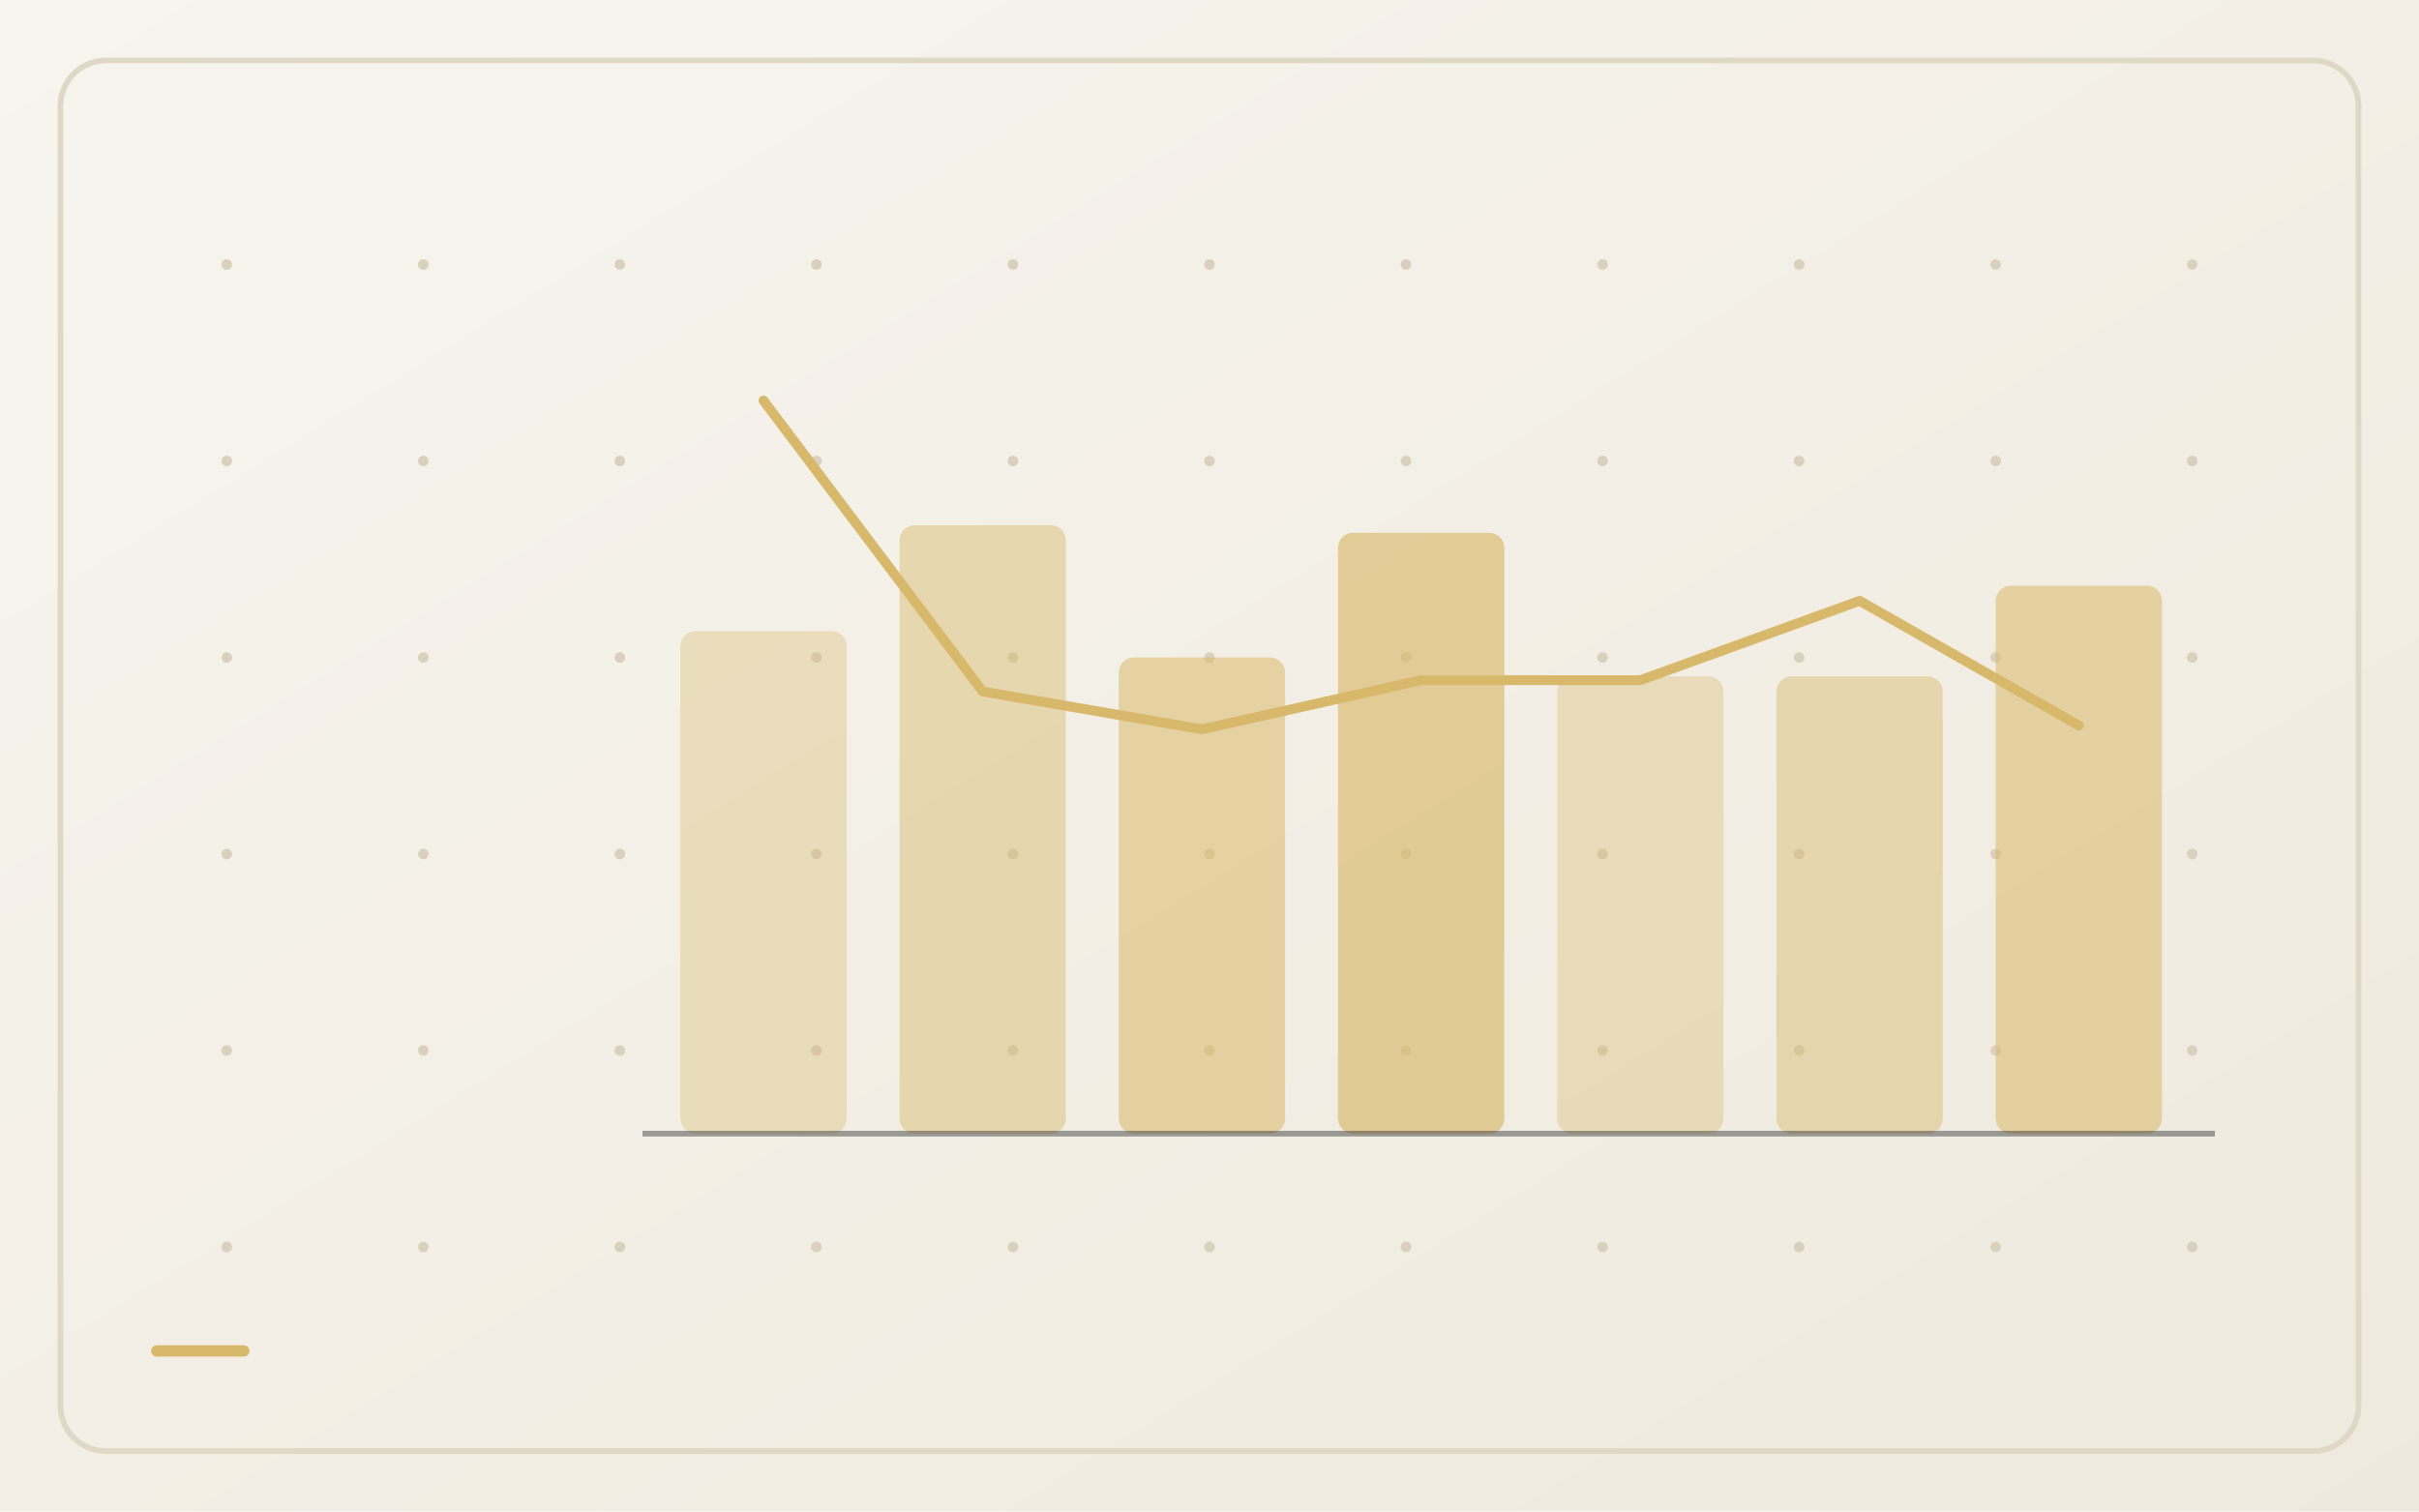
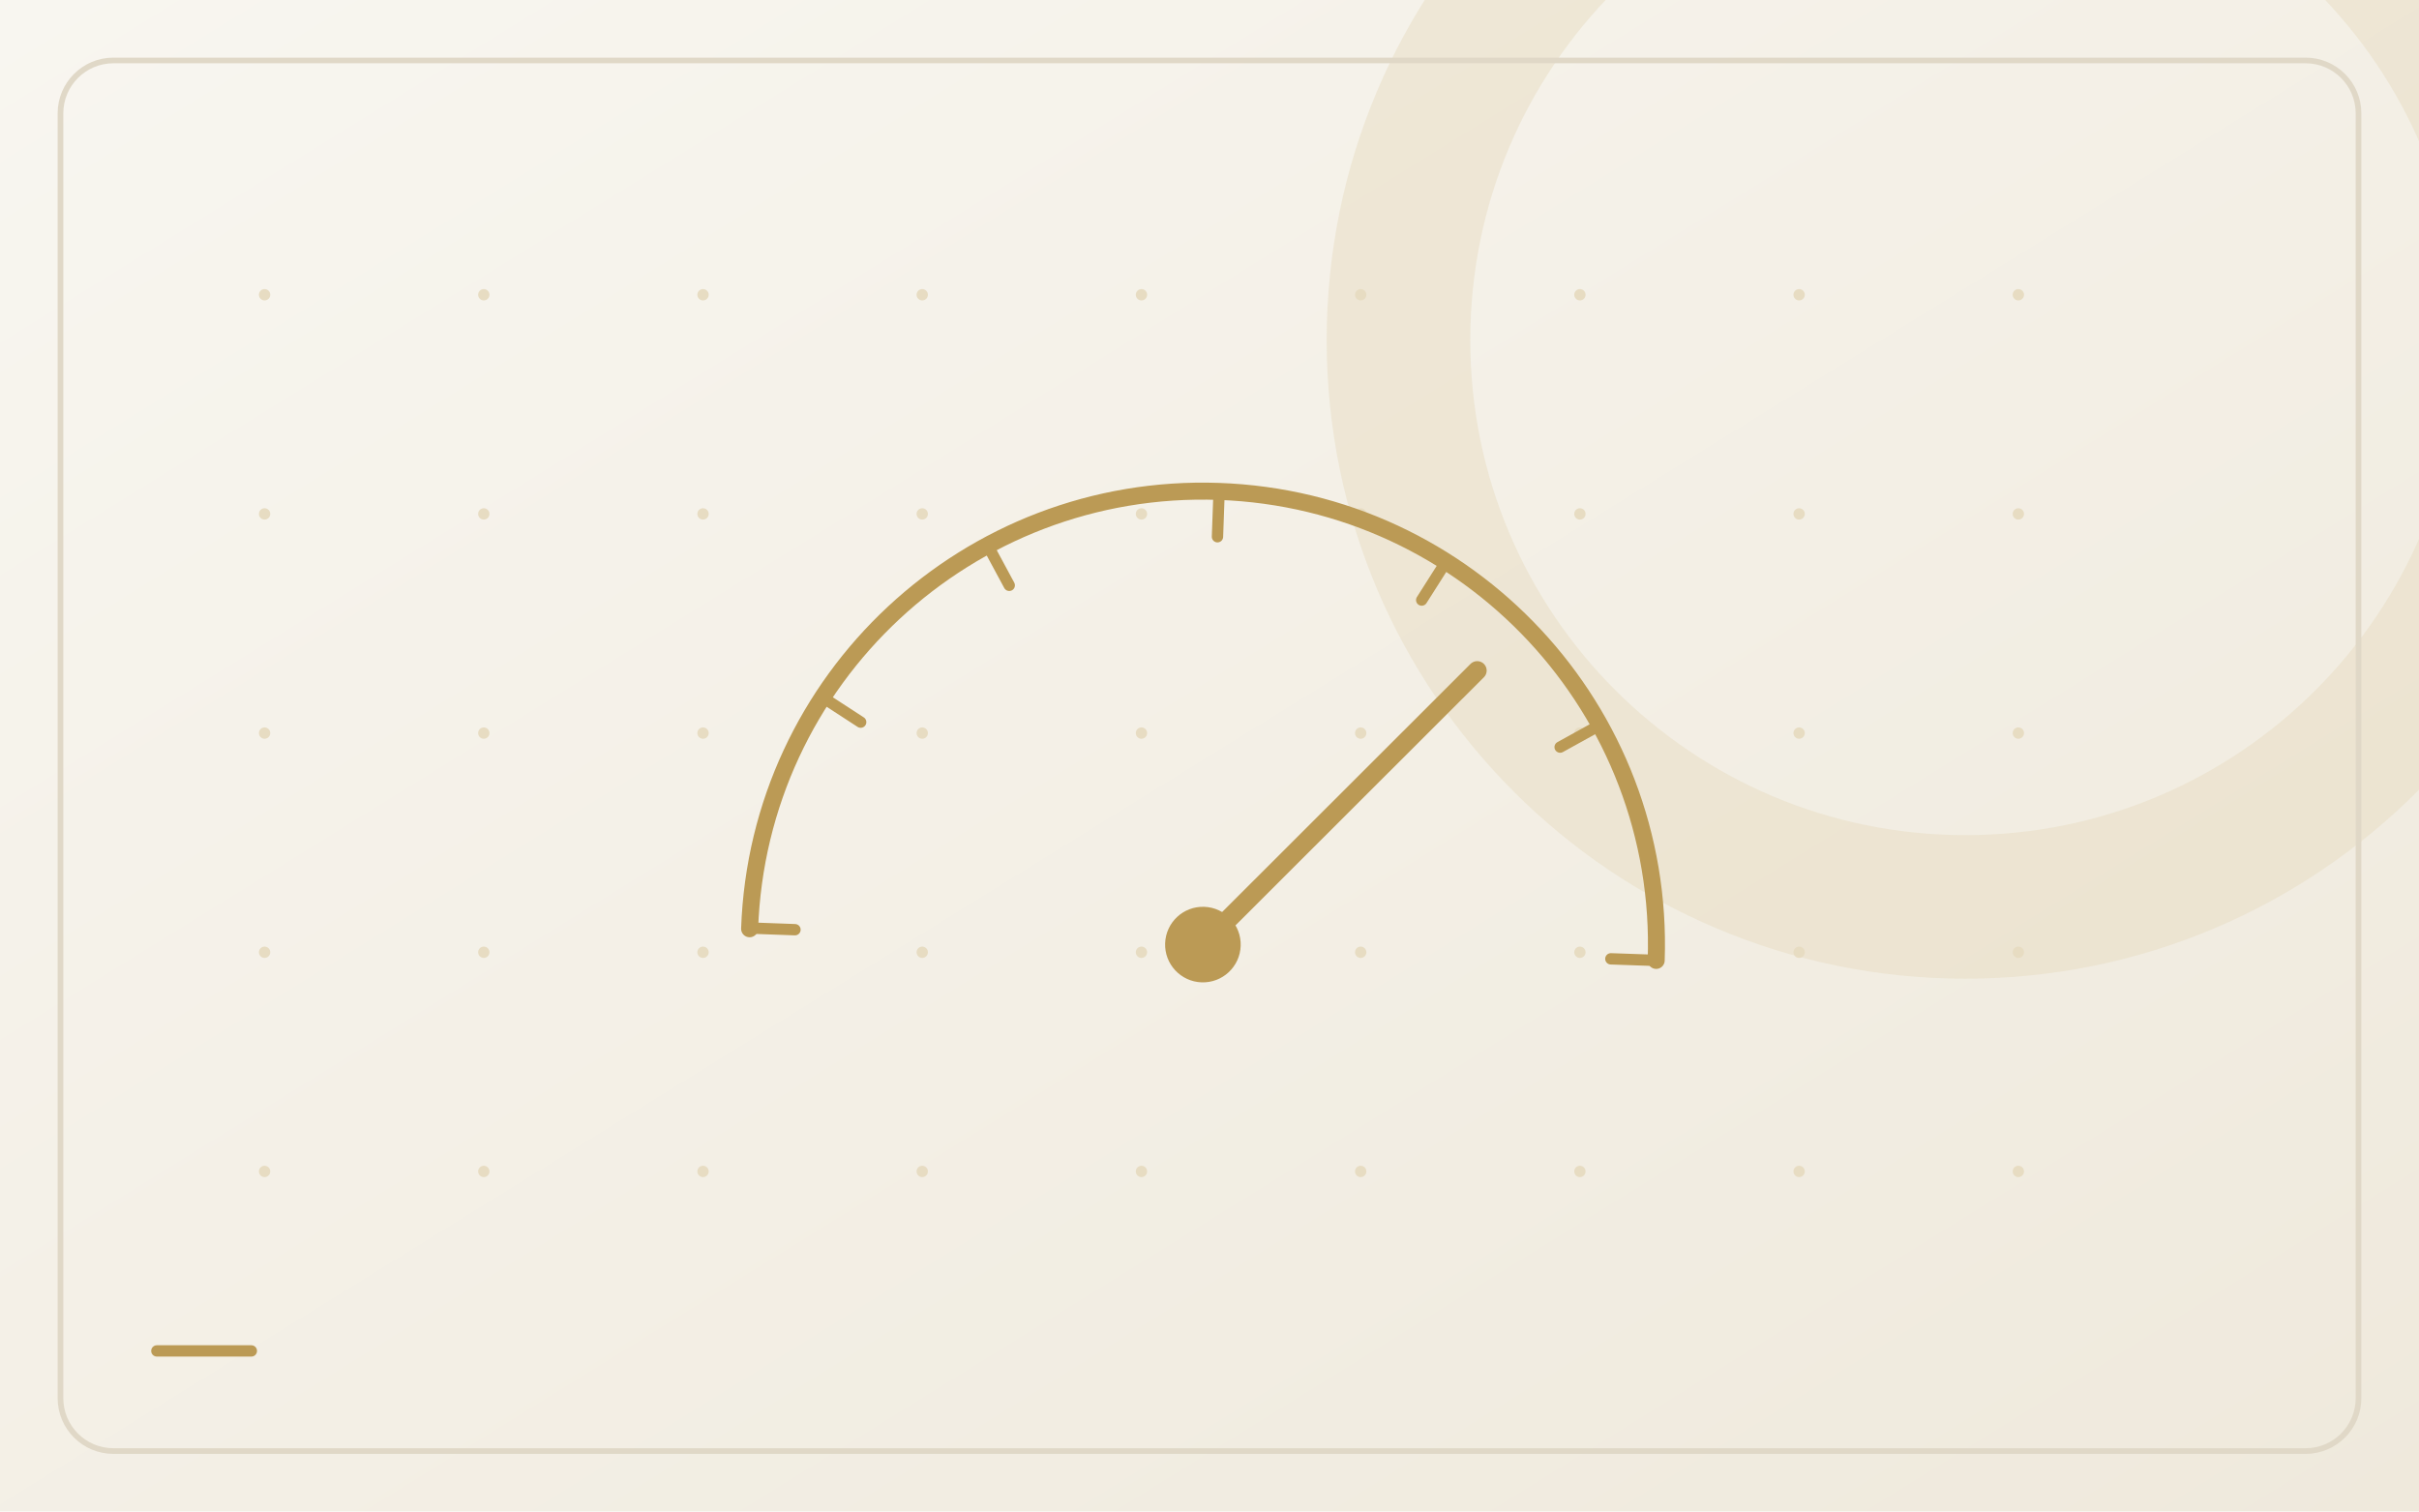
<svg xmlns="http://www.w3.org/2000/svg" viewBox="0 0 640 400" width="640" height="400">
  <defs>
    <linearGradient id="bg" x1="0" y1="0" x2="1" y2="1">
-       <stop offset="0" stop-color="#f7f5ef" />
-       <stop offset="1" stop-color="#efe9dd" />
+       <stop offset="0" stop-color="#f8f6f0" />
+       <stop offset="1" stop-color="#efe9dc" />
    </linearGradient>
  </defs>
  <rect width="640" height="400" fill="url(#bg)" />
-   <circle cx="60" cy="70" r="1.4" fill="#d9d0bd" />
-   <circle cx="60" cy="122" r="1.4" fill="#d9d0bd" />
-   <circle cx="60" cy="174" r="1.4" fill="#d9d0bd" />
-   <circle cx="60" cy="226" r="1.4" fill="#d9d0bd" />
-   <circle cx="60" cy="278" r="1.4" fill="#d9d0bd" />
-   <circle cx="60" cy="330" r="1.4" fill="#d9d0bd" />
-   <circle cx="112" cy="70" r="1.4" fill="#d9d0bd" />
-   <circle cx="112" cy="122" r="1.4" fill="#d9d0bd" />
-   <circle cx="112" cy="174" r="1.4" fill="#d9d0bd" />
-   <circle cx="112" cy="226" r="1.4" fill="#d9d0bd" />
-   <circle cx="112" cy="278" r="1.4" fill="#d9d0bd" />
-   <circle cx="112" cy="330" r="1.4" fill="#d9d0bd" />
-   <circle cx="164" cy="70" r="1.4" fill="#d9d0bd" />
-   <circle cx="164" cy="122" r="1.4" fill="#d9d0bd" />
-   <circle cx="164" cy="174" r="1.4" fill="#d9d0bd" />
-   <circle cx="164" cy="226" r="1.4" fill="#d9d0bd" />
-   <circle cx="164" cy="278" r="1.4" fill="#d9d0bd" />
-   <circle cx="164" cy="330" r="1.4" fill="#d9d0bd" />
-   <circle cx="216" cy="70" r="1.4" fill="#d9d0bd" />
-   <circle cx="216" cy="122" r="1.4" fill="#d9d0bd" />
-   <circle cx="216" cy="174" r="1.4" fill="#d9d0bd" />
-   <circle cx="216" cy="226" r="1.4" fill="#d9d0bd" />
-   <circle cx="216" cy="278" r="1.4" fill="#d9d0bd" />
-   <circle cx="216" cy="330" r="1.4" fill="#d9d0bd" />
-   <circle cx="268" cy="70" r="1.4" fill="#d9d0bd" />
-   <circle cx="268" cy="122" r="1.4" fill="#d9d0bd" />
-   <circle cx="268" cy="174" r="1.4" fill="#d9d0bd" />
-   <circle cx="268" cy="226" r="1.4" fill="#d9d0bd" />
-   <circle cx="268" cy="278" r="1.4" fill="#d9d0bd" />
-   <circle cx="268" cy="330" r="1.4" fill="#d9d0bd" />
-   <circle cx="320" cy="70" r="1.4" fill="#d9d0bd" />
-   <circle cx="320" cy="122" r="1.4" fill="#d9d0bd" />
-   <circle cx="320" cy="174" r="1.4" fill="#d9d0bd" />
-   <circle cx="320" cy="226" r="1.4" fill="#d9d0bd" />
-   <circle cx="320" cy="278" r="1.4" fill="#d9d0bd" />
-   <circle cx="320" cy="330" r="1.4" fill="#d9d0bd" />
-   <circle cx="372" cy="70" r="1.4" fill="#d9d0bd" />
-   <circle cx="372" cy="122" r="1.4" fill="#d9d0bd" />
-   <circle cx="372" cy="174" r="1.4" fill="#d9d0bd" />
-   <circle cx="372" cy="226" r="1.4" fill="#d9d0bd" />
-   <circle cx="372" cy="278" r="1.4" fill="#d9d0bd" />
-   <circle cx="372" cy="330" r="1.4" fill="#d9d0bd" />
-   <circle cx="424" cy="70" r="1.4" fill="#d9d0bd" />
-   <circle cx="424" cy="122" r="1.4" fill="#d9d0bd" />
-   <circle cx="424" cy="174" r="1.4" fill="#d9d0bd" />
-   <circle cx="424" cy="226" r="1.4" fill="#d9d0bd" />
-   <circle cx="424" cy="278" r="1.4" fill="#d9d0bd" />
-   <circle cx="424" cy="330" r="1.4" fill="#d9d0bd" />
-   <circle cx="476" cy="70" r="1.4" fill="#d9d0bd" />
-   <circle cx="476" cy="122" r="1.4" fill="#d9d0bd" />
-   <circle cx="476" cy="174" r="1.4" fill="#d9d0bd" />
-   <circle cx="476" cy="226" r="1.4" fill="#d9d0bd" />
-   <circle cx="476" cy="278" r="1.4" fill="#d9d0bd" />
-   <circle cx="476" cy="330" r="1.4" fill="#d9d0bd" />
-   <circle cx="528" cy="70" r="1.4" fill="#d9d0bd" />
-   <circle cx="528" cy="122" r="1.4" fill="#d9d0bd" />
-   <circle cx="528" cy="174" r="1.4" fill="#d9d0bd" />
-   <circle cx="528" cy="226" r="1.4" fill="#d9d0bd" />
-   <circle cx="528" cy="278" r="1.4" fill="#d9d0bd" />
-   <circle cx="528" cy="330" r="1.4" fill="#d9d0bd" />
-   <circle cx="580" cy="70" r="1.4" fill="#d9d0bd" />
-   <circle cx="580" cy="122" r="1.4" fill="#d9d0bd" />
-   <circle cx="580" cy="174" r="1.4" fill="#d9d0bd" />
-   <circle cx="580" cy="226" r="1.4" fill="#d9d0bd" />
-   <circle cx="580" cy="278" r="1.4" fill="#d9d0bd" />
-   <circle cx="580" cy="330" r="1.4" fill="#d9d0bd" />
-   <rect x="16" y="16" width="608" height="368" fill="none" stroke="#e0d8c7" stroke-width="1.5" rx="12" />
-   <g transform="rotate(0 320 200)">
-     <rect x="180" y="167" width="44" height="133" rx="4" fill="#d8b86a" opacity="0.35" />
-     <rect x="238" y="139" width="44" height="161" rx="4" fill="#d8b86a" opacity="0.45" />
-     <rect x="296" y="174" width="44" height="126" rx="4" fill="#d8b86a" opacity="0.55" />
-     <rect x="354" y="141" width="44" height="159" rx="4" fill="#d8b86a" opacity="0.65" />
-     <rect x="412" y="179" width="44" height="121" rx="4" fill="#d8b86a" opacity="0.35" />
-     <rect x="470" y="179" width="44" height="121" rx="4" fill="#d8b86a" opacity="0.45" />
-     <rect x="528" y="155" width="44" height="145" rx="4" fill="#d8b86a" opacity="0.55" />
-     <polyline points="202.0,106 260.0,183 318.0,193 376.0,180 434.0,180 492.0,159 550.0,192" stroke="#d8b86a" fill="none" stroke-linecap="round" stroke-linejoin="round" stroke-width="2.6" />
-     <line x1="170" y1="300" x2="586" y2="300" stroke="#16181c" stroke-width="1.5" opacity="0.4" />
+   <circle cx="520" cy="90" r="150" fill="none" stroke="#e7dcc2" stroke-width="38" opacity="0.5" />
+   <circle cx="70" cy="78" r="1.5" fill="#e7dcc2" />
+   <circle cx="70" cy="136" r="1.5" fill="#e7dcc2" />
+   <circle cx="70" cy="194" r="1.5" fill="#e7dcc2" />
+   <circle cx="70" cy="252" r="1.5" fill="#e7dcc2" />
+   <circle cx="70" cy="310" r="1.5" fill="#e7dcc2" />
+   <circle cx="128" cy="78" r="1.5" fill="#e7dcc2" />
+   <circle cx="128" cy="136" r="1.5" fill="#e7dcc2" />
+   <circle cx="128" cy="194" r="1.5" fill="#e7dcc2" />
+   <circle cx="128" cy="252" r="1.5" fill="#e7dcc2" />
+   <circle cx="128" cy="310" r="1.5" fill="#e7dcc2" />
+   <circle cx="186" cy="78" r="1.5" fill="#e7dcc2" />
+   <circle cx="186" cy="136" r="1.5" fill="#e7dcc2" />
+   <circle cx="186" cy="194" r="1.5" fill="#e7dcc2" />
+   <circle cx="186" cy="252" r="1.5" fill="#e7dcc2" />
+   <circle cx="186" cy="310" r="1.5" fill="#e7dcc2" />
+   <circle cx="244" cy="78" r="1.5" fill="#e7dcc2" />
+   <circle cx="244" cy="136" r="1.5" fill="#e7dcc2" />
+   <circle cx="244" cy="194" r="1.5" fill="#e7dcc2" />
+   <circle cx="244" cy="252" r="1.5" fill="#e7dcc2" />
+   <circle cx="244" cy="310" r="1.5" fill="#e7dcc2" />
+   <circle cx="302" cy="78" r="1.5" fill="#e7dcc2" />
+   <circle cx="302" cy="136" r="1.5" fill="#e7dcc2" />
+   <circle cx="302" cy="194" r="1.5" fill="#e7dcc2" />
+   <circle cx="302" cy="252" r="1.5" fill="#e7dcc2" />
+   <circle cx="302" cy="310" r="1.5" fill="#e7dcc2" />
+   <circle cx="360" cy="78" r="1.5" fill="#e7dcc2" />
+   <circle cx="360" cy="136" r="1.5" fill="#e7dcc2" />
+   <circle cx="360" cy="194" r="1.5" fill="#e7dcc2" />
+   <circle cx="360" cy="252" r="1.5" fill="#e7dcc2" />
+   <circle cx="360" cy="310" r="1.5" fill="#e7dcc2" />
+   <circle cx="418" cy="78" r="1.5" fill="#e7dcc2" />
+   <circle cx="418" cy="136" r="1.5" fill="#e7dcc2" />
+   <circle cx="418" cy="194" r="1.5" fill="#e7dcc2" />
+   <circle cx="418" cy="252" r="1.5" fill="#e7dcc2" />
+   <circle cx="418" cy="310" r="1.5" fill="#e7dcc2" />
+   <circle cx="476" cy="78" r="1.5" fill="#e7dcc2" />
+   <circle cx="476" cy="136" r="1.5" fill="#e7dcc2" />
+   <circle cx="476" cy="194" r="1.5" fill="#e7dcc2" />
+   <circle cx="476" cy="252" r="1.5" fill="#e7dcc2" />
+   <circle cx="476" cy="310" r="1.5" fill="#e7dcc2" />
+   <circle cx="534" cy="78" r="1.5" fill="#e7dcc2" />
+   <circle cx="534" cy="136" r="1.5" fill="#e7dcc2" />
+   <circle cx="534" cy="194" r="1.5" fill="#e7dcc2" />
+   <circle cx="534" cy="252" r="1.5" fill="#e7dcc2" />
+   <circle cx="534" cy="310" r="1.5" fill="#e7dcc2" />
+   <rect x="16" y="16" width="608" height="368" fill="none" stroke="#e0d8c7" stroke-width="1.5" rx="14" />
+   <g transform="rotate(2 320 200)">
+     <path d="M200 250 A120 120 0 0 1 440 250" stroke="#bb9a55" fill="none" stroke-width="4.5" stroke-linecap="round" stroke-linejoin="round" />
+     <path d="M320 250 L390 175" stroke="#bb9a55" fill="none" stroke-linecap="round" stroke-linejoin="round" stroke-width="5" />
+     <circle cx="320" cy="250" r="10" fill="#bb9a55" />
+     <line x1="212" y1="249.828" x2="200" y2="249.809" stroke="#bb9a55" fill="none" stroke-linecap="round" stroke-linejoin="round" stroke-width="3" />
+     <line x1="227.456" y1="194.326" x2="217.173" y2="188.14" stroke="#bb9a55" fill="none" stroke-linecap="round" stroke-linejoin="round" stroke-width="3" />
+     <line x1="265.477" y1="156.773" x2="259.418" y2="146.415" stroke="#bb9a55" fill="none" stroke-linecap="round" stroke-linejoin="round" stroke-width="3" />
+     <line x1="320.086" y1="142" x2="320.096" y2="130" stroke="#bb9a55" fill="none" stroke-linecap="round" stroke-linejoin="round" stroke-width="3" />
+     <line x1="374.672" y1="156.86" x2="380.746" y2="146.511" stroke="#bb9a55" fill="none" stroke-linecap="round" stroke-linejoin="round" stroke-width="3" />
+     <line x1="412.633" y1="194.473" x2="422.925" y2="188.304" stroke="#bb9a55" fill="none" stroke-linecap="round" stroke-linejoin="round" stroke-width="3" />
+     <line x1="428.0" y1="250.0" x2="440.0" y2="250.0" stroke="#bb9a55" fill="none" stroke-linecap="round" stroke-linejoin="round" stroke-width="3" />
  </g>
-   <rect x="40" y="356" width="26" height="3" rx="1.5" fill="#d8b86a" />
+   <rect x="40" y="356" width="28" height="3" rx="1.5" fill="#bb9a55" />
</svg>
